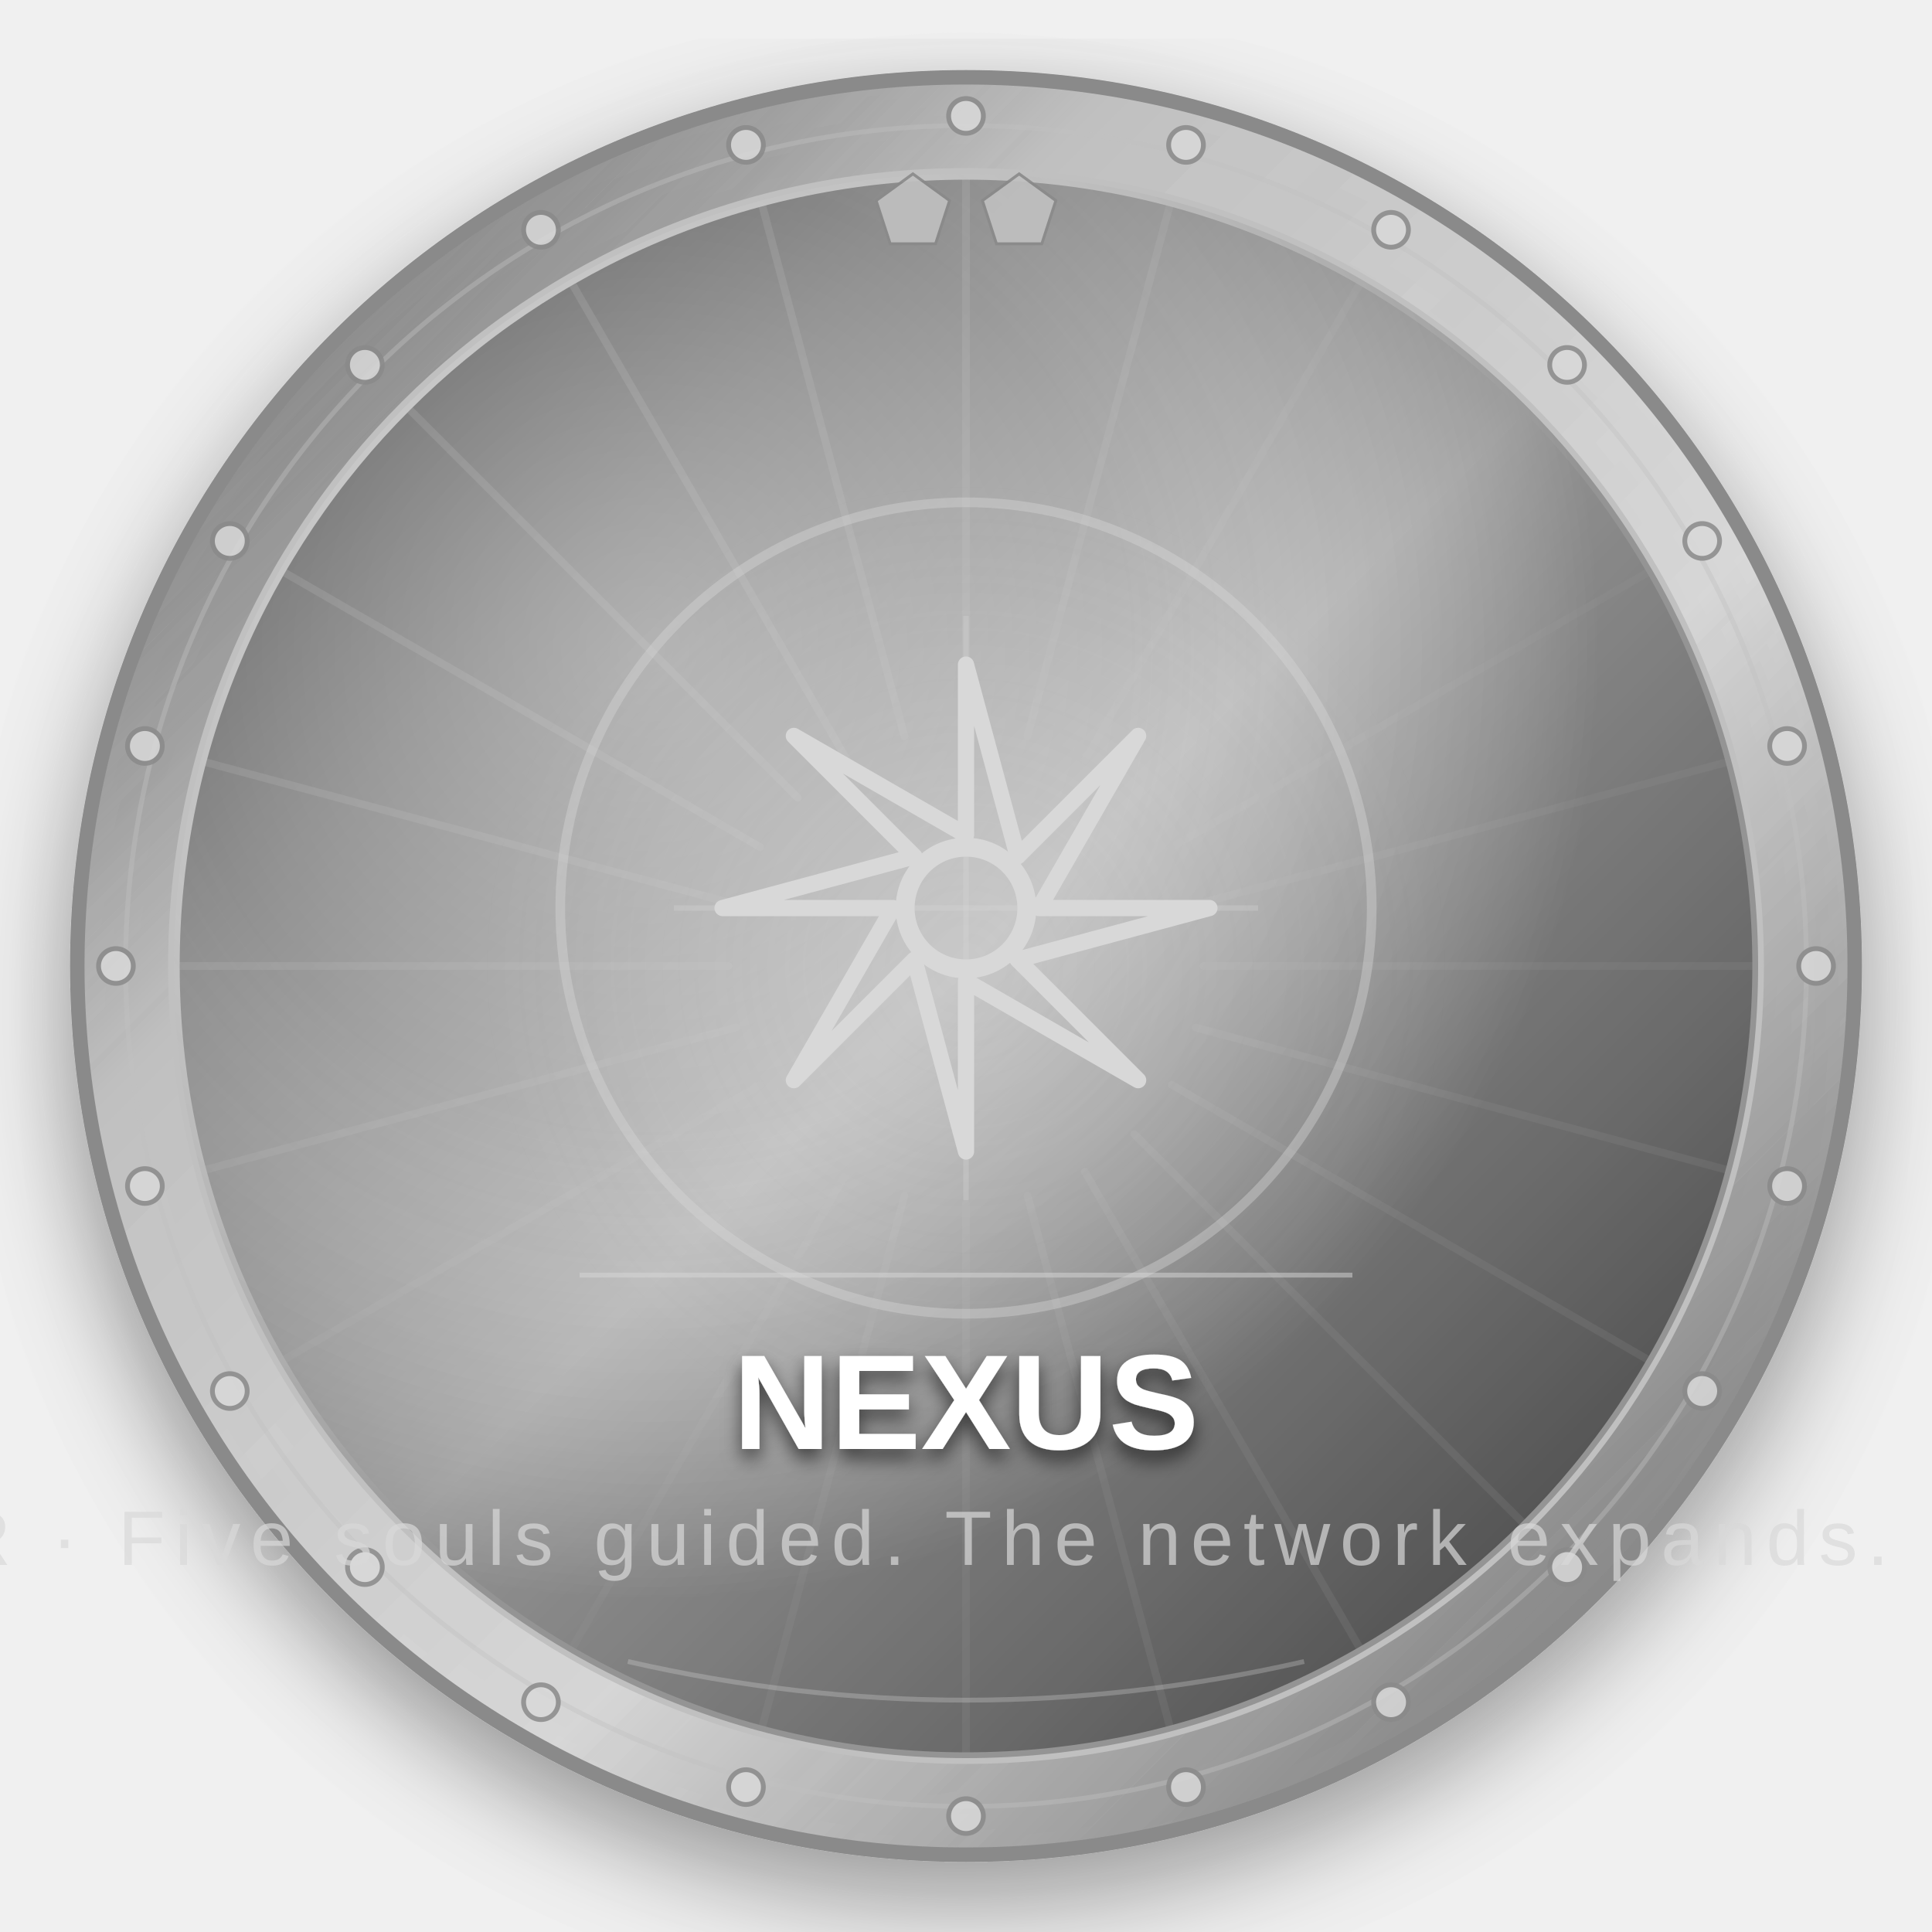
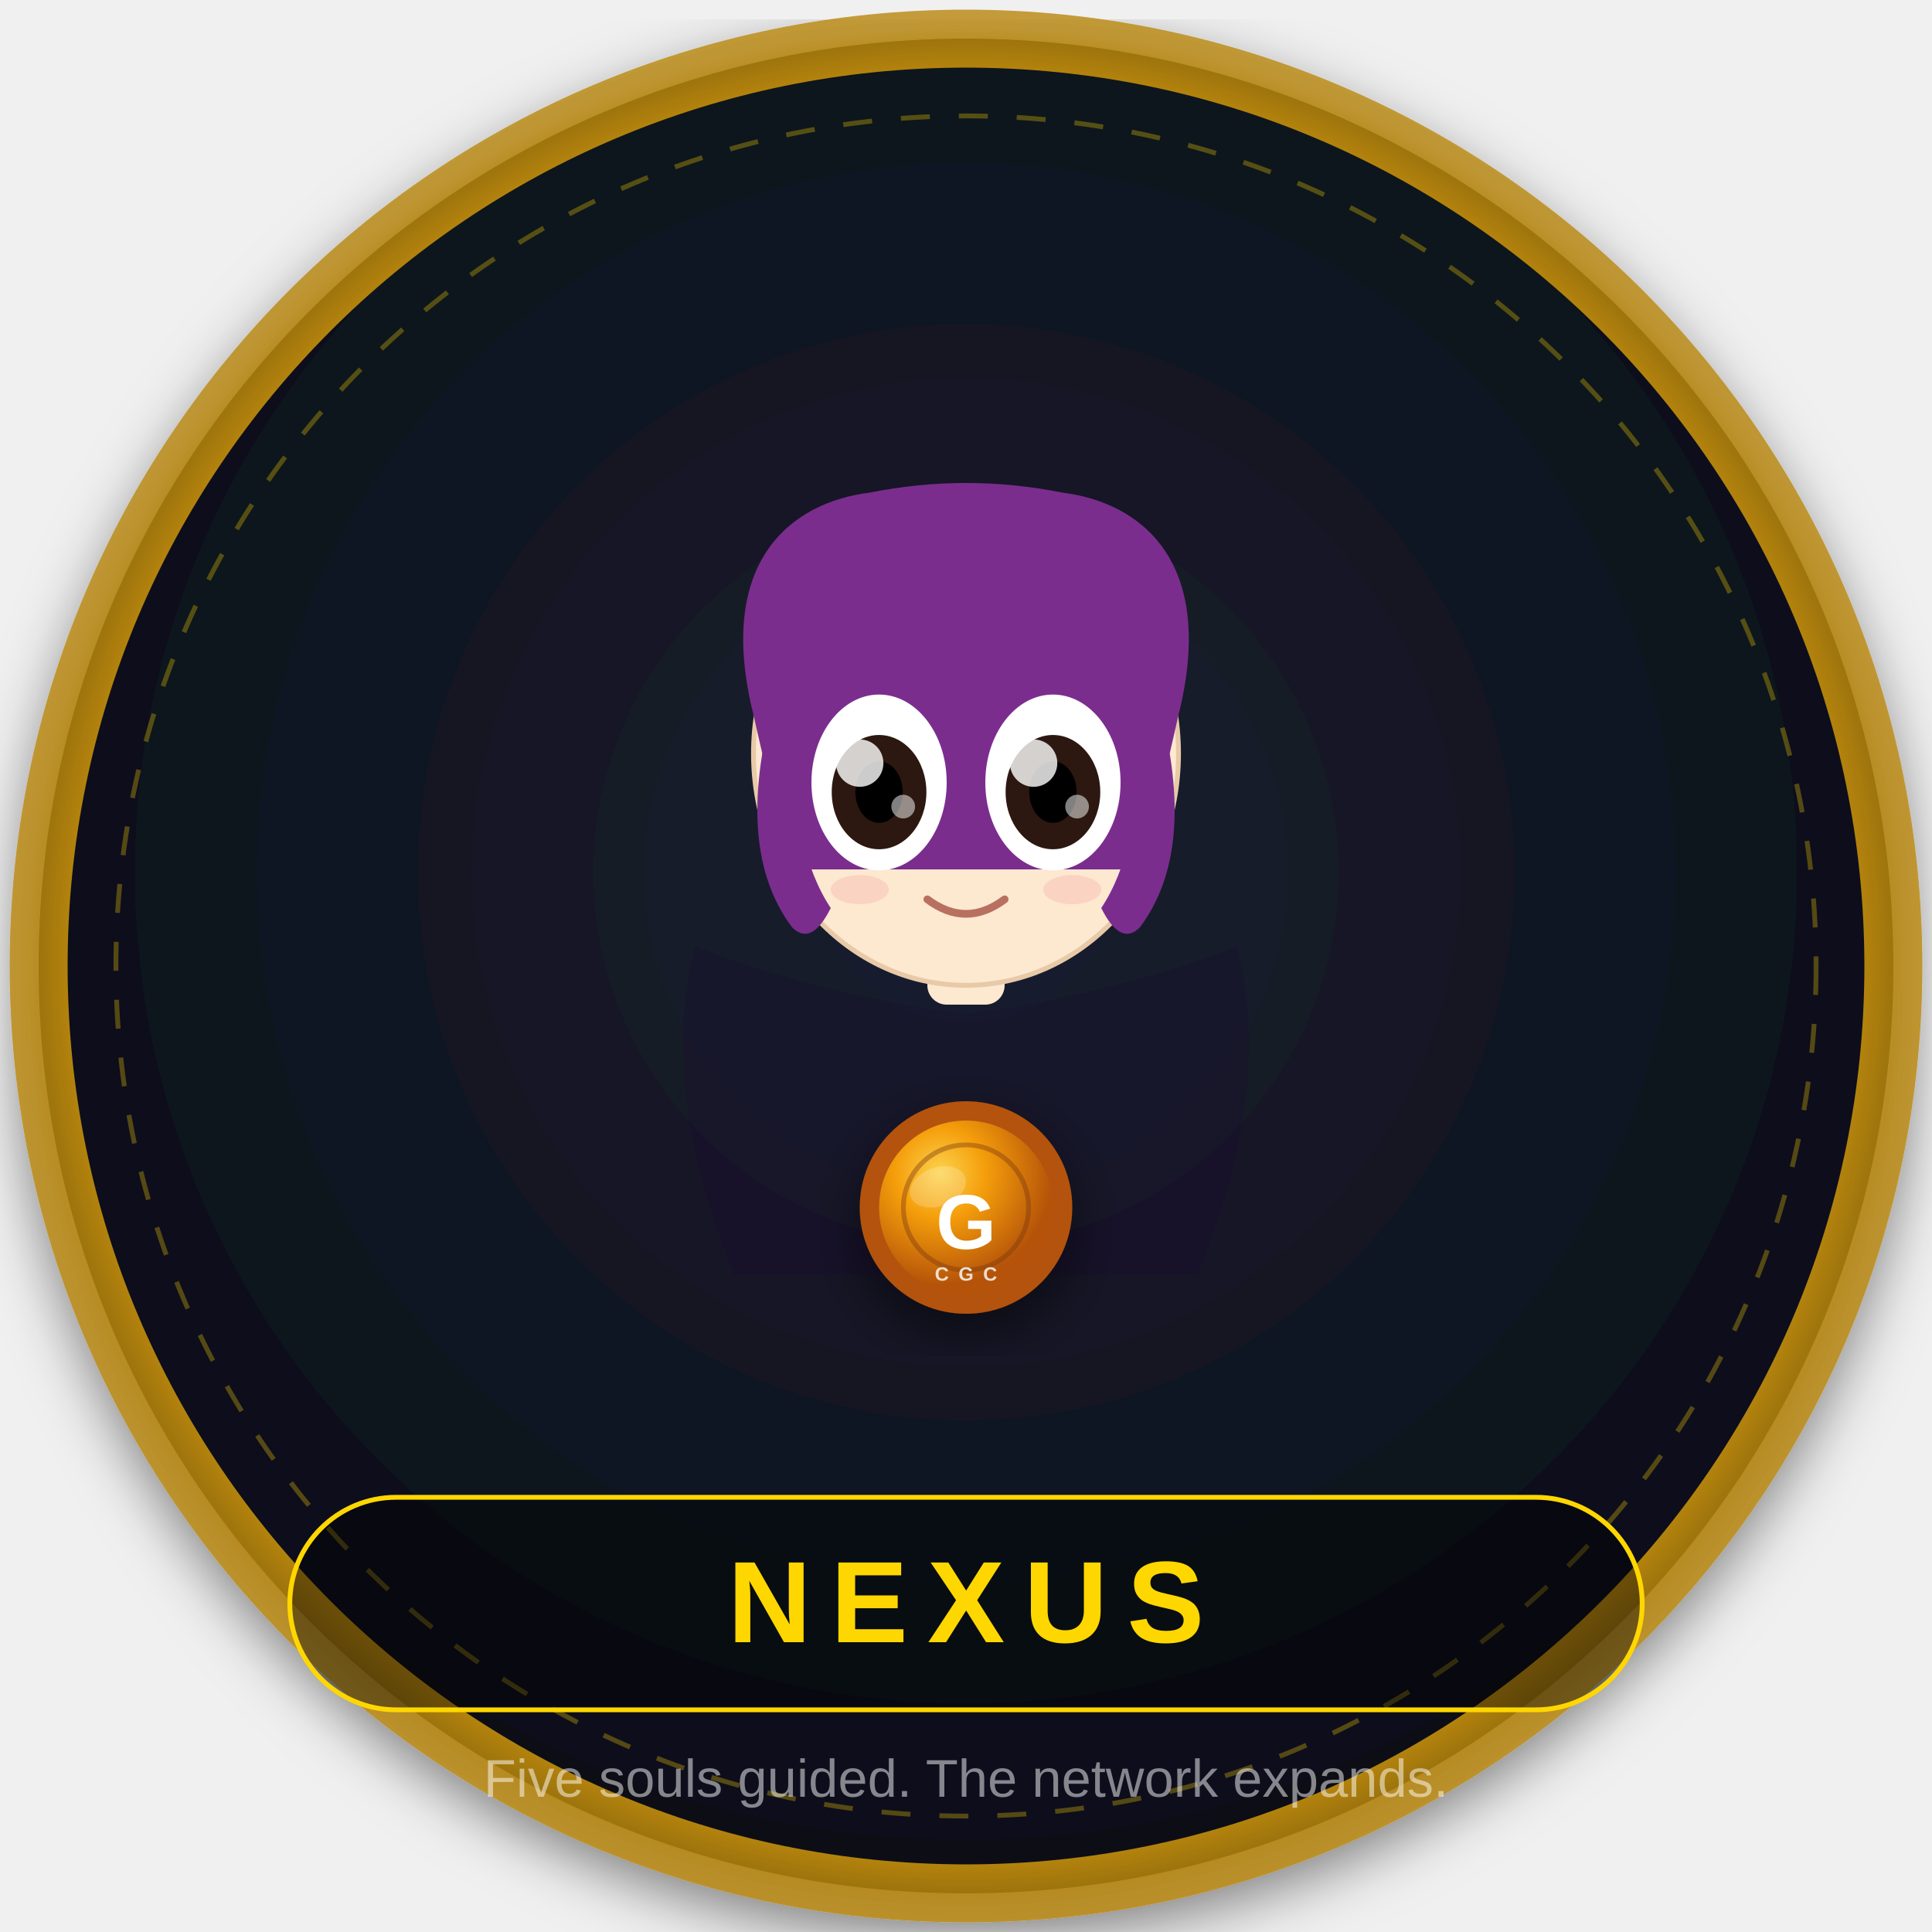
<svg xmlns="http://www.w3.org/2000/svg" viewBox="0 0 200 200" width="200" height="200">
  <defs>
-     <linearGradient id="b17" x1="0%" y1="0%" x2="100%" y2="100%">
-       <stop offset="0%" stop-color="#4A4A4A" />
-       <stop offset="25%" stop-color="#8A8A8A" />
-       <stop offset="50%" stop-color="#C0C0C0" />
-       <stop offset="75%" stop-color="#8A8A8A" />
-       <stop offset="100%" stop-color="#4A4A4A" />
-     </linearGradient>
-     <linearGradient id="r17" x1="0%" y1="0%" x2="100%" y2="100%">
-       <stop offset="0%" stop-color="#4A4A4A" stop-opacity="0.8" />
-       <stop offset="30%" stop-color="#C0C0C0" stop-opacity="1" />
-       <stop offset="60%" stop-color="#D8D8D8" stop-opacity="0.9" />
-       <stop offset="100%" stop-color="#4A4A4A" stop-opacity="0.8" />
-     </linearGradient>
-     <radialGradient id="s17" cx="30%" cy="30%" r="60%">
-       <stop offset="0%" stop-color="#fff" stop-opacity="0.28" />
-       <stop offset="50%" stop-color="#fff" stop-opacity="0.05" />
-       <stop offset="100%" stop-color="#000" stop-opacity="0.23" />
+     <radialGradient id="ring17" cx="50%" cy="50%" r="50%">
+       <stop offset="85%" stop-color="#FFD700" />
+       <stop offset="95%" stop-color="#B8860B" />
+       <stop offset="100%" stop-color="#B8860B" stop-opacity="0.8" />
    </radialGradient>
-     <radialGradient id="c17" cx="50%" cy="50%" r="50%">
-       <stop offset="0%" stop-color="#E8E8E8" stop-opacity="0.12" />
-       <stop offset="100%" stop-color="#E8E8E8" stop-opacity="0" />
+     <radialGradient id="bg17" cx="50%" cy="45%" r="55%">
+       <stop offset="0%" stop-color="#1A2030" />
+       <stop offset="100%" stop-color="#0A0E18" />
    </radialGradient>
-     <filter id="sh17" x="-30%" y="-30%" width="160%" height="160%">
-       <feDropShadow dx="0" dy="4" stdDeviation="5" flood-color="#000" flood-opacity="0.4" />
+     <filter id="sh" x="-20%" y="-20%" width="140%" height="140%">
+       <feDropShadow dx="0" dy="2" stdDeviation="3" flood-color="#000" flood-opacity="0.5" />
+     </filter>
+     <filter id="glow">
+       <feGaussianBlur stdDeviation="3" result="blur" />
+       <feMerge>
+         <feMergeNode in="blur" />
+         <feMergeNode in="SourceGraphic" />
+       </feMerge>
    </filter>
  </defs>
-   <circle cx="100" cy="100" r="96" fill="none" stroke="#E8E8E8" stroke-width="1.2" opacity="0.2" filter="url(#sh17)" />
-   <circle cx="100" cy="100" r="92" fill="url(#r17)" stroke="#8A8A8A" stroke-width="1.5" filter="url(#sh17)" />
-   <circle cx="100" cy="100" r="87" fill="none" stroke="#C0C0C0" stroke-width="0.5" opacity="0.4" />
-   <circle cx="100" cy="100" r="82" fill="url(#b17)" stroke="#C0C0C0" stroke-width="1.2" />
-   <line x1="124.6" y1="100" x2="182" y2="100" stroke="#C0C0C0" stroke-width="0.8" opacity="0.18" stroke-linecap="round" />
-   <line x1="123.762" y1="106.367" x2="179.206" y2="121.223" stroke="#C0C0C0" stroke-width="0.8" opacity="0.18" stroke-linecap="round" />
-   <line x1="121.304" y1="112.3" x2="171.014" y2="141" stroke="#C0C0C0" stroke-width="0.8" opacity="0.18" stroke-linecap="round" />
-   <line x1="117.395" y1="117.395" x2="157.983" y2="157.983" stroke="#C0C0C0" stroke-width="0.8" opacity="0.18" stroke-linecap="round" />
-   <line x1="112.3" y1="121.304" x2="141" y2="171.014" stroke="#C0C0C0" stroke-width="0.8" opacity="0.18" stroke-linecap="round" />
-   <line x1="106.367" y1="123.762" x2="121.223" y2="179.206" stroke="#C0C0C0" stroke-width="0.8" opacity="0.18" stroke-linecap="round" />
-   <line x1="100" y1="124.6" x2="100" y2="182" stroke="#C0C0C0" stroke-width="0.8" opacity="0.18" stroke-linecap="round" />
-   <line x1="93.633" y1="123.762" x2="78.777" y2="179.206" stroke="#C0C0C0" stroke-width="0.8" opacity="0.18" stroke-linecap="round" />
-   <line x1="87.7" y1="121.304" x2="59" y2="171.014" stroke="#C0C0C0" stroke-width="0.8" opacity="0.18" stroke-linecap="round" />
-   <line x1="82.605" y1="117.395" x2="42.017" y2="157.983" stroke="#C0C0C0" stroke-width="0.8" opacity="0.18" stroke-linecap="round" />
-   <line x1="78.696" y1="112.3" x2="28.986" y2="141" stroke="#C0C0C0" stroke-width="0.8" opacity="0.18" stroke-linecap="round" />
-   <line x1="76.238" y1="106.367" x2="20.794" y2="121.223" stroke="#C0C0C0" stroke-width="0.8" opacity="0.18" stroke-linecap="round" />
-   <line x1="75.4" y1="100" x2="18" y2="100" stroke="#C0C0C0" stroke-width="0.8" opacity="0.18" stroke-linecap="round" />
-   <line x1="76.238" y1="93.633" x2="20.794" y2="78.777" stroke="#C0C0C0" stroke-width="0.8" opacity="0.18" stroke-linecap="round" />
-   <line x1="78.696" y1="87.7" x2="28.986" y2="59" stroke="#C0C0C0" stroke-width="0.8" opacity="0.18" stroke-linecap="round" />
-   <line x1="82.605" y1="82.605" x2="42.017" y2="42.017" stroke="#C0C0C0" stroke-width="0.8" opacity="0.18" stroke-linecap="round" />
-   <line x1="87.7" y1="78.696" x2="59" y2="28.986" stroke="#C0C0C0" stroke-width="0.8" opacity="0.18" stroke-linecap="round" />
-   <line x1="93.633" y1="76.238" x2="78.777" y2="20.794" stroke="#C0C0C0" stroke-width="0.8" opacity="0.18" stroke-linecap="round" />
-   <line x1="100" y1="75.4" x2="100" y2="18" stroke="#C0C0C0" stroke-width="0.8" opacity="0.18" stroke-linecap="round" />
-   <line x1="106.367" y1="76.238" x2="121.223" y2="20.794" stroke="#C0C0C0" stroke-width="0.8" opacity="0.18" stroke-linecap="round" />
-   <line x1="112.3" y1="78.696" x2="141" y2="28.986" stroke="#C0C0C0" stroke-width="0.8" opacity="0.18" stroke-linecap="round" />
-   <line x1="117.395" y1="82.605" x2="157.983" y2="42.017" stroke="#C0C0C0" stroke-width="0.8" opacity="0.18" stroke-linecap="round" />
-   <line x1="121.304" y1="87.7" x2="171.014" y2="59" stroke="#C0C0C0" stroke-width="0.8" opacity="0.18" stroke-linecap="round" />
-   <line x1="123.762" y1="93.633" x2="179.206" y2="78.777" stroke="#C0C0C0" stroke-width="0.8" opacity="0.18" stroke-linecap="round" />
-   <circle cx="100" cy="100" r="50" fill="url(#c17)" />
-   <circle cx="100" cy="100" r="82" fill="url(#s17)" />
-   <circle cx="100" cy="12" r="1.8" fill="#D8D8D8" stroke="#8A8A8A" stroke-width="0.5" opacity="0.85" />
-   <circle cx="122.776" cy="14.999" r="1.8" fill="#D8D8D8" stroke="#8A8A8A" stroke-width="0.5" opacity="0.85" />
-   <circle cx="144" cy="23.79" r="1.8" fill="#D8D8D8" stroke="#8A8A8A" stroke-width="0.5" opacity="0.85" />
-   <circle cx="162.225" cy="37.775" r="1.8" fill="#D8D8D8" stroke="#8A8A8A" stroke-width="0.5" opacity="0.85" />
-   <circle cx="176.21" cy="56" r="1.8" fill="#D8D8D8" stroke="#8A8A8A" stroke-width="0.5" opacity="0.85" />
-   <circle cx="185.001" cy="77.224" r="1.8" fill="#D8D8D8" stroke="#8A8A8A" stroke-width="0.5" opacity="0.85" />
-   <circle cx="188" cy="100" r="1.8" fill="#D8D8D8" stroke="#8A8A8A" stroke-width="0.5" opacity="0.85" />
-   <circle cx="185.001" cy="122.776" r="1.8" fill="#D8D8D8" stroke="#8A8A8A" stroke-width="0.5" opacity="0.85" />
-   <circle cx="176.21" cy="144" r="1.8" fill="#D8D8D8" stroke="#8A8A8A" stroke-width="0.5" opacity="0.85" />
-   <circle cx="162.225" cy="162.225" r="1.8" fill="#D8D8D8" stroke="#8A8A8A" stroke-width="0.5" opacity="0.85" />
-   <circle cx="144" cy="176.21" r="1.8" fill="#D8D8D8" stroke="#8A8A8A" stroke-width="0.5" opacity="0.85" />
-   <circle cx="122.776" cy="185.001" r="1.8" fill="#D8D8D8" stroke="#8A8A8A" stroke-width="0.5" opacity="0.85" />
-   <circle cx="100" cy="188" r="1.8" fill="#D8D8D8" stroke="#8A8A8A" stroke-width="0.5" opacity="0.85" />
-   <circle cx="77.224" cy="185.001" r="1.8" fill="#D8D8D8" stroke="#8A8A8A" stroke-width="0.5" opacity="0.85" />
-   <circle cx="56" cy="176.21" r="1.8" fill="#D8D8D8" stroke="#8A8A8A" stroke-width="0.5" opacity="0.85" />
-   <circle cx="37.775" cy="162.225" r="1.8" fill="#D8D8D8" stroke="#8A8A8A" stroke-width="0.5" opacity="0.85" />
-   <circle cx="23.79" cy="144" r="1.8" fill="#D8D8D8" stroke="#8A8A8A" stroke-width="0.5" opacity="0.85" />
-   <circle cx="14.999" cy="122.776" r="1.8" fill="#D8D8D8" stroke="#8A8A8A" stroke-width="0.5" opacity="0.85" />
-   <circle cx="12" cy="100" r="1.8" fill="#D8D8D8" stroke="#8A8A8A" stroke-width="0.5" opacity="0.85" />
-   <circle cx="14.999" cy="77.224" r="1.8" fill="#D8D8D8" stroke="#8A8A8A" stroke-width="0.5" opacity="0.85" />
-   <circle cx="23.79" cy="56" r="1.8" fill="#D8D8D8" stroke="#8A8A8A" stroke-width="0.5" opacity="0.85" />
-   <circle cx="37.775" cy="37.775" r="1.8" fill="#D8D8D8" stroke="#8A8A8A" stroke-width="0.5" opacity="0.85" />
-   <circle cx="56" cy="23.79" r="1.8" fill="#D8D8D8" stroke="#8A8A8A" stroke-width="0.5" opacity="0.85" />
-   <circle cx="77.224" cy="14.999" r="1.8" fill="#D8D8D8" stroke="#8A8A8A" stroke-width="0.5" opacity="0.85" />
-   <polygon points="94.5,18 98.304,20.764 96.851,25.236 92.149,25.236 90.696,20.764" fill="#C0C0C0" stroke="#8A8A8A" stroke-width="0.3" opacity="0.9" />
-   <polygon points="105.5,18 109.304,20.764 107.851,25.236 103.149,25.236 101.696,20.764" fill="#C0C0C0" stroke="#8A8A8A" stroke-width="0.3" opacity="0.9" />
-   <circle cx="100" cy="94" r="42" fill="none" stroke="#D8D8D8" stroke-width="1" opacity="0.4" />
-   <g>
-     <g transform="translate(100,94)">
-       <polygon points="7.56,0 25.2,0 5.346,5.346 17.819,17.819 4.629164900776995e-16,7.56 1.543054966925665e-15,25.2 -5.346,5.346 -17.819,17.819 -7.56,9.25832980155399e-16 -25.2,3.08610993385133e-15 -5.346,-5.346 -17.819,-17.819 -1.3887494702330984e-15,-7.56 -4.6291649007769944e-15,-25.2 5.346,-5.346 17.819,-17.819" fill="none" stroke="#D8D8D8" stroke-width="1.68" stroke-linejoin="round" />
-       <circle cx="0" cy="0" r="6.3" fill="none" stroke="#D8D8D8" stroke-width="1.96" />
-       <line x1="-30.24" y1="0" x2="30.24" y2="0" stroke="#D8D8D8" stroke-width="0.56" opacity="0.3" />
-       <line x1="0" y1="-30.24" x2="0" y2="30.24" stroke="#D8D8D8" stroke-width="0.56" opacity="0.3" />
-     </g>
+   <circle cx="100" cy="100" r="96" fill="url(#bg17)" stroke="url(#ring17)" stroke-width="6" filter="url(#sh)" />
+   <circle cx="100" cy="100" r="88" fill="none" stroke="#FFD700" stroke-width="0.5" opacity="0.3" stroke-dasharray="3 3" />
+   <circle cx="88" cy="55" r="3" fill="none" stroke="#FFD700" stroke-width="0.3" opacity="0.1" />
+   <circle cx="112" cy="55" r="3" fill="none" stroke="#FFD700" stroke-width="0.3" opacity="0.1" />
+   <circle cx="100" cy="65" r="3" fill="none" stroke="#FFD700" stroke-width="0.3" opacity="0.1" />
+   <line x1="91" y1="57" x2="97" y2="63" stroke="#FFD700" stroke-width="0.3" opacity="0.08" />
+   <line x1="109" y1="57" x2="103" y2="63" stroke="#FFD700" stroke-width="0.3" opacity="0.08" />
+   <path d="M72,98 Q68,112 76,132 L124,132 Q132,112 128,98 Q115,103 100,105 Q85,103 72,98Z" fill="#1A0A2E" opacity="0.3" />
+   <rect x="96" y="96" width="8" height="8" rx="2" fill="#FDE8D0" />
+   <ellipse cx="100" cy="78" rx="22" ry="24" fill="#FDE8D0" stroke="#E8C9A8" stroke-width="0.5" />
+   <path d="M78,74 C74,58 82,52 90,51 Q100,49 110,51 C118,52 126,58 122,74 Q120,83 118,90 L82,90 Q80,83 78,74Z" fill="#7B2D8E" />
+   <path d="M80,73 Q76,88 82,96 Q84,98 86,94 Q82,88 82,76Z" fill="#7B2D8E" />
+   <path d="M120,73 Q124,88 118,96 Q116,98 114,94 Q118,88 118,76Z" fill="#7B2D8E" />
+   <ellipse cx="91" cy="81" rx="7" ry="9.1" fill="#fff" />
+   <ellipse cx="109" cy="81" rx="7" ry="9.1" fill="#fff" />
+   <ellipse cx="91" cy="82" rx="4.9" ry="5.915" fill="#2C1810" />
+   <ellipse cx="109" cy="82" rx="4.9" ry="5.915" fill="#2C1810" />
+   <ellipse cx="91" cy="82" rx="2.45" ry="3.185" fill="#000" />
+   <ellipse cx="109" cy="82" rx="2.45" ry="3.185" fill="#000" />
+   <circle cx="89" cy="79" r="2.45" fill="#fff" opacity="0.8" />
+   <circle cx="107" cy="79" r="2.45" fill="#fff" opacity="0.8" />
+   <circle cx="93.5" cy="83.5" r="1.225" fill="#fff" opacity="0.5" />
+   <circle cx="111.5" cy="83.5" r="1.225" fill="#fff" opacity="0.5" />
+   <path d="M84,68.9 Q91,66.9 98,68.9" fill="none" stroke="#7B2D8E" stroke-width="1.2" stroke-linecap="round" />
+   <path d="M102,68.9 Q109,66.9 116,68.9" fill="none" stroke="#7B2D8E" stroke-width="1.2" stroke-linecap="round" />
+   <path d="M96,93.1 Q100,96.1 104,93.1" fill="none" stroke="#B87060" stroke-width="0.8" stroke-linecap="round" />
+   <ellipse cx="89" cy="92.1" rx="3" ry="1.5" fill="#F0A0A0" opacity="0.3" />
+   <ellipse cx="111" cy="92.1" rx="3" ry="1.5" fill="#F0A0A0" opacity="0.3" />
+   <g transform="translate(100,125)">
+     <defs>
+       <radialGradient id="cg100_125" cx="35%" cy="30%" r="65%">
+         <stop offset="0%" stop-color="#fcd34d" />
+         <stop offset="40%" stop-color="#f59e0b" />
+         <stop offset="100%" stop-color="#b45309" />
+       </radialGradient>
+     </defs>
+     <circle cx="0" cy="0" r="11" fill="#b45309" filter="url(#sh)" />
+     <circle cx="0" cy="0" r="9" fill="url(#cg100_125)" />
+     <circle cx="0" cy="0" r="6.48" fill="none" stroke="rgba(120,53,15,0.4)" stroke-width="0.5" />
+     <text x="0" y="2" text-anchor="middle" dominant-baseline="middle" font-family="Arial,sans-serif" font-weight="bold" font-size="8" fill="#fff">G</text>
+     <text x="0" y="7" text-anchor="middle" dominant-baseline="middle" font-family="Arial,sans-serif" font-weight="bold" font-size="2" fill="rgba(255,255,255,0.8)" letter-spacing="1">CGC</text>
+     <ellipse cx="-2" cy="-3" rx="3" ry="2" transform="rotate(-20)" fill="rgba(255,255,255,0.2)" />
  </g>
-   <line x1="60" y1="132" x2="140" y2="132" stroke="#D8D8D8" stroke-width="0.5" opacity="0.5" />
-   <text x="100" y="150" text-anchor="middle" font-size="14" font-weight="bold" fill="#fff" font-family="Arial,sans-serif" filter="drop-shadow(0 1px 1px rgba(0,0,0,0.6))">NEXUS</text>
-   <text x="100" y="162" text-anchor="middle" font-size="8" fill="#D8D8D8" opacity="0.7" font-family="Arial,sans-serif" letter-spacing="1">SILVER TIER · Five souls guided. The network expands. [RESERVED]</text>
-   <path d="M65 172 Q100 180 135 172" fill="none" stroke="#D8D8D8" stroke-width="0.5" opacity="0.3" />
+   <rect x="30" y="155" width="140" height="22" rx="11" fill="rgba(0,0,0,0.4)" stroke="#FFD700" stroke-width="0.5" />
+   <text x="100" y="170" text-anchor="middle" font-size="12" font-weight="bold" fill="#FFD700" font-family="Arial,sans-serif" letter-spacing="2">NEXUS</text>
+   <text x="100" y="186" text-anchor="middle" font-size="5.5" fill="rgba(255,255,255,0.5)" font-family="Arial,sans-serif">Five souls guided. The network expands.</text>
</svg>
